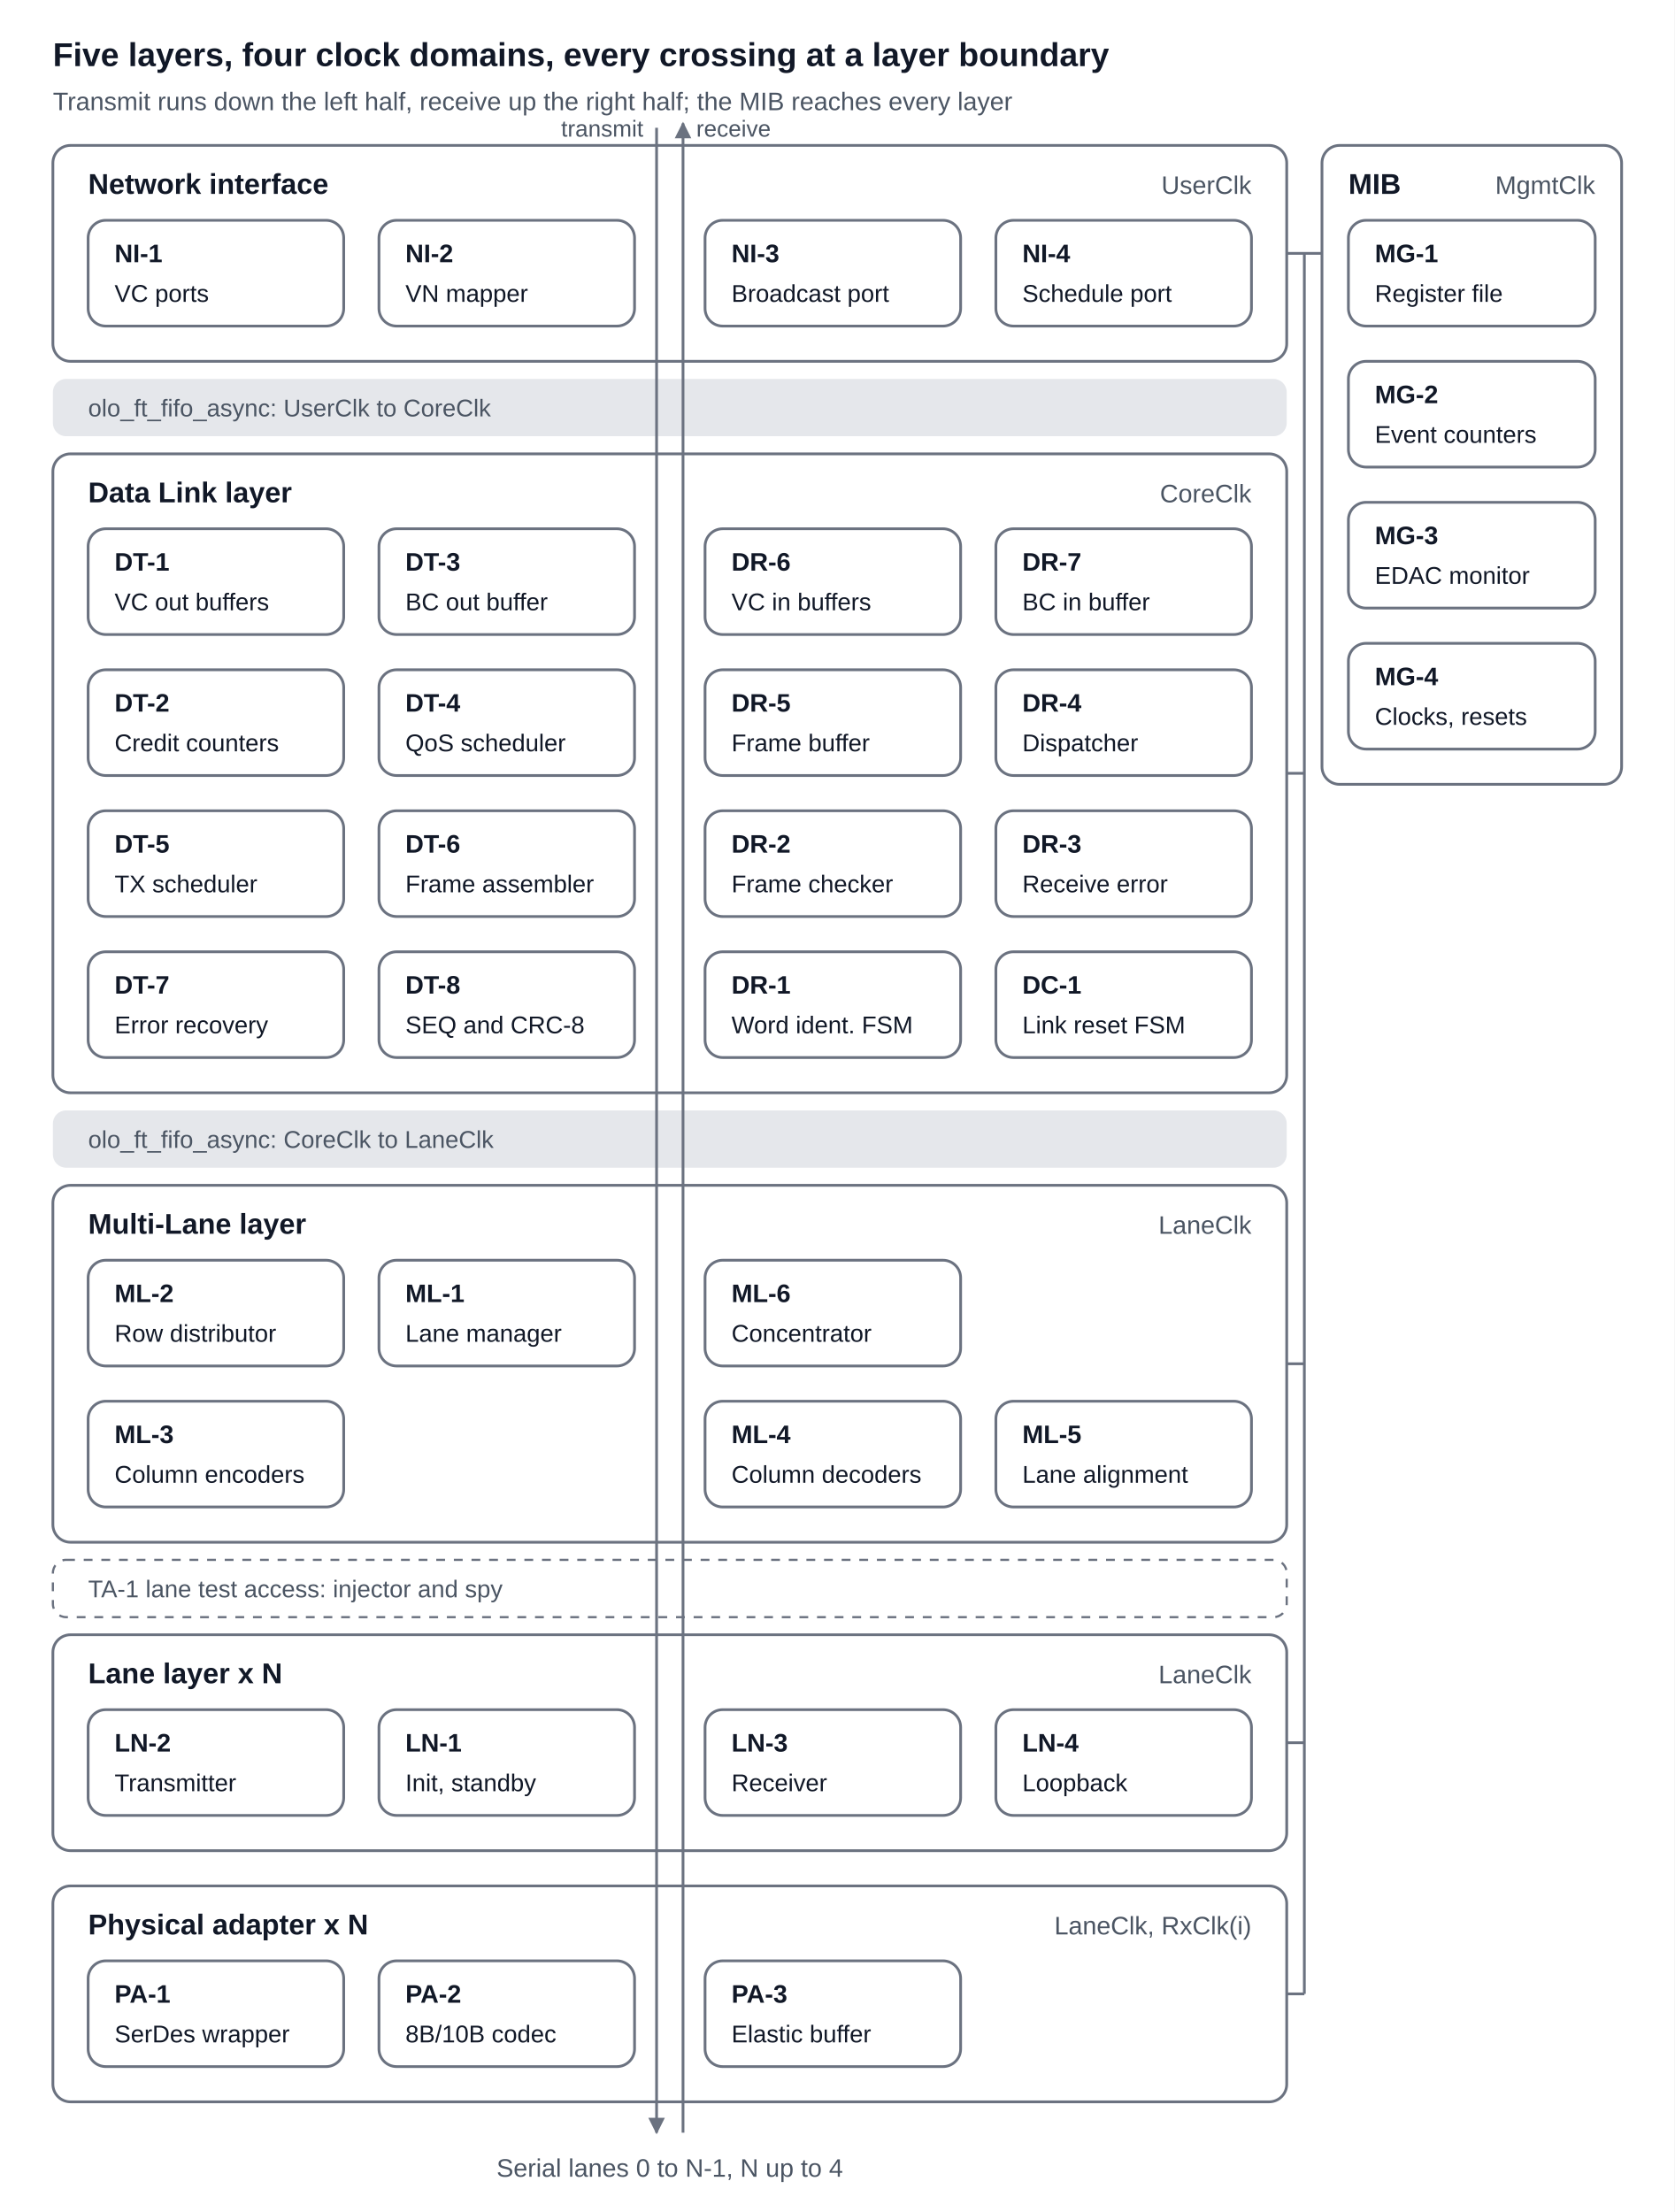
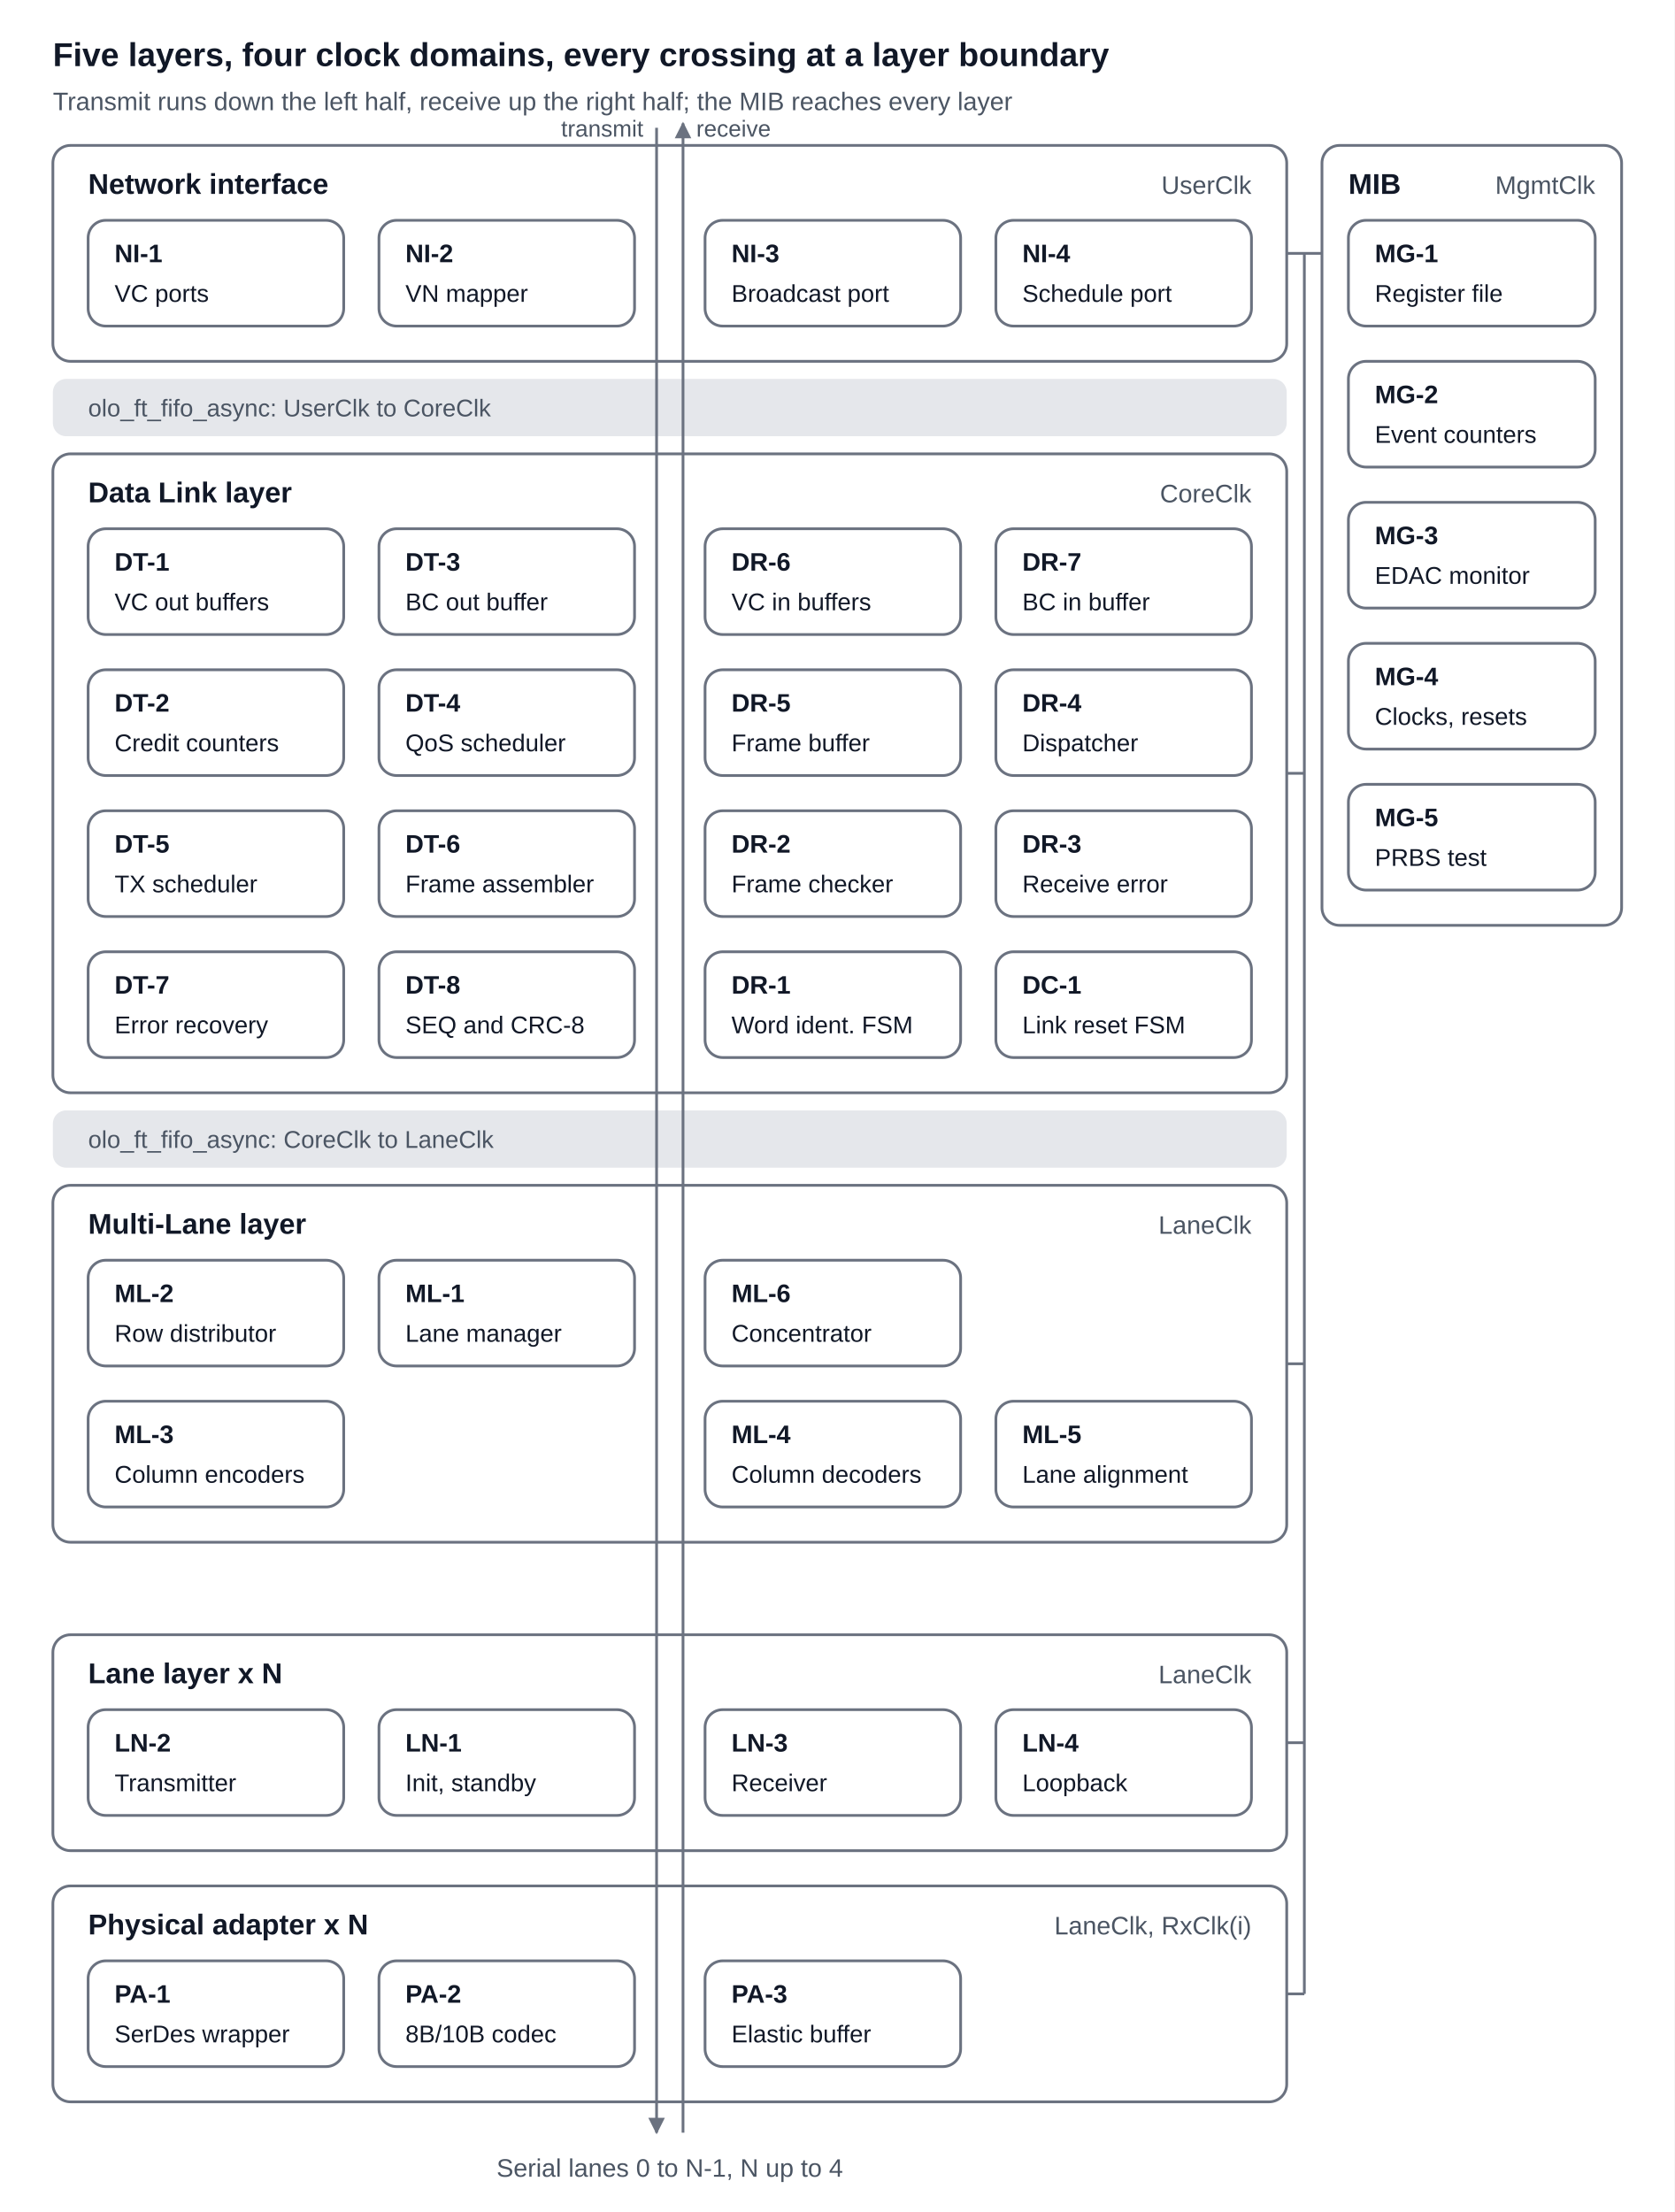
<svg xmlns="http://www.w3.org/2000/svg" viewBox="0 0 760 1004" width="760" height="1004" font-family="Arial, Helvetica, sans-serif" role="img" aria-label="OpenFibre architecture overview">
  <rect width="760" height="1004" fill="#ffffff" />
  <defs>
    <marker id="arrow" viewBox="0 0 10 10" refX="9" refY="5" markerWidth="6" markerHeight="6" orient="auto-start-reverse">
      <path d="M0 0L10 5L0 10z" fill="#6b7280" />
    </marker>
  </defs>
  <text x="24" y="30" font-size="15" font-weight="600" fill="#111827">Five layers, four clock domains, every crossing at a layer boundary</text>
  <text x="24" y="50" font-size="11.5" fill="#4b5563">Transmit runs down the left half, receive up the right half; the MIB reaches every layer</text>
  <text x="292" y="62" font-size="10.5" text-anchor="end" fill="#4b5563">transmit</text>
  <text x="316" y="62" font-size="10.5" fill="#4b5563">receive</text>
  <rect x="24" y="66" width="560" height="98" rx="8" fill="none" stroke="#6b7280" stroke-width="1.25" />
  <text x="40" y="88" font-size="13" font-weight="600" fill="#111827">Network interface</text>
  <text x="568" y="88" font-size="11.5" text-anchor="end" fill="#4b5563">UserClk</text>
  <rect x="40" y="100" width="116" height="48" rx="8" fill="#ffffff" stroke="#6b7280" stroke-width="1.25" />
  <text x="52" y="119" font-size="11.5" font-weight="600" fill="#111827">NI-1</text>
  <text x="52" y="137" font-size="11" fill="#111827">VC ports</text>
  <rect x="172" y="100" width="116" height="48" rx="8" fill="#ffffff" stroke="#6b7280" stroke-width="1.25" />
  <text x="184" y="119" font-size="11.5" font-weight="600" fill="#111827">NI-2</text>
  <text x="184" y="137" font-size="11" fill="#111827">VN mapper</text>
  <rect x="320" y="100" width="116" height="48" rx="8" fill="#ffffff" stroke="#6b7280" stroke-width="1.25" />
  <text x="332" y="119" font-size="11.5" font-weight="600" fill="#111827">NI-3</text>
  <text x="332" y="137" font-size="11" fill="#111827">Broadcast port</text>
  <rect x="452" y="100" width="116" height="48" rx="8" fill="#ffffff" stroke="#6b7280" stroke-width="1.25" />
  <text x="464" y="119" font-size="11.5" font-weight="600" fill="#111827">NI-4</text>
  <text x="464" y="137" font-size="11" fill="#111827">Schedule port</text>
  <rect x="24" y="172" width="560" height="26" rx="6" fill="#e5e7eb" />
  <text x="40" y="189" font-size="11" fill="#4b5563">olo_ft_fifo_async: UserClk to CoreClk</text>
  <rect x="24" y="206" width="560" height="290" rx="8" fill="none" stroke="#6b7280" stroke-width="1.25" />
  <text x="40" y="228" font-size="13" font-weight="600" fill="#111827">Data Link layer</text>
  <text x="568" y="228" font-size="11.5" text-anchor="end" fill="#4b5563">CoreClk</text>
  <rect x="40" y="240" width="116" height="48" rx="8" fill="#ffffff" stroke="#6b7280" stroke-width="1.25" />
  <text x="52" y="259" font-size="11.5" font-weight="600" fill="#111827">DT-1</text>
  <text x="52" y="277" font-size="11" fill="#111827">VC out buffers</text>
  <rect x="172" y="240" width="116" height="48" rx="8" fill="#ffffff" stroke="#6b7280" stroke-width="1.25" />
  <text x="184" y="259" font-size="11.5" font-weight="600" fill="#111827">DT-3</text>
  <text x="184" y="277" font-size="11" fill="#111827">BC out buffer</text>
  <rect x="320" y="240" width="116" height="48" rx="8" fill="#ffffff" stroke="#6b7280" stroke-width="1.25" />
  <text x="332" y="259" font-size="11.5" font-weight="600" fill="#111827">DR-6</text>
  <text x="332" y="277" font-size="11" fill="#111827">VC in buffers</text>
  <rect x="452" y="240" width="116" height="48" rx="8" fill="#ffffff" stroke="#6b7280" stroke-width="1.25" />
  <text x="464" y="259" font-size="11.5" font-weight="600" fill="#111827">DR-7</text>
  <text x="464" y="277" font-size="11" fill="#111827">BC in buffer</text>
  <rect x="40" y="304" width="116" height="48" rx="8" fill="#ffffff" stroke="#6b7280" stroke-width="1.25" />
  <text x="52" y="323" font-size="11.5" font-weight="600" fill="#111827">DT-2</text>
  <text x="52" y="341" font-size="11" fill="#111827">Credit counters</text>
  <rect x="172" y="304" width="116" height="48" rx="8" fill="#ffffff" stroke="#6b7280" stroke-width="1.25" />
  <text x="184" y="323" font-size="11.5" font-weight="600" fill="#111827">DT-4</text>
  <text x="184" y="341" font-size="11" fill="#111827">QoS scheduler</text>
  <rect x="320" y="304" width="116" height="48" rx="8" fill="#ffffff" stroke="#6b7280" stroke-width="1.25" />
  <text x="332" y="323" font-size="11.5" font-weight="600" fill="#111827">DR-5</text>
  <text x="332" y="341" font-size="11" fill="#111827">Frame buffer</text>
  <rect x="452" y="304" width="116" height="48" rx="8" fill="#ffffff" stroke="#6b7280" stroke-width="1.25" />
  <text x="464" y="323" font-size="11.5" font-weight="600" fill="#111827">DR-4</text>
  <text x="464" y="341" font-size="11" fill="#111827">Dispatcher</text>
  <rect x="40" y="368" width="116" height="48" rx="8" fill="#ffffff" stroke="#6b7280" stroke-width="1.25" />
  <text x="52" y="387" font-size="11.5" font-weight="600" fill="#111827">DT-5</text>
  <text x="52" y="405" font-size="11" fill="#111827">TX scheduler</text>
  <rect x="172" y="368" width="116" height="48" rx="8" fill="#ffffff" stroke="#6b7280" stroke-width="1.25" />
  <text x="184" y="387" font-size="11.5" font-weight="600" fill="#111827">DT-6</text>
  <text x="184" y="405" font-size="11" fill="#111827">Frame assembler</text>
  <rect x="320" y="368" width="116" height="48" rx="8" fill="#ffffff" stroke="#6b7280" stroke-width="1.25" />
  <text x="332" y="387" font-size="11.5" font-weight="600" fill="#111827">DR-2</text>
  <text x="332" y="405" font-size="11" fill="#111827">Frame checker</text>
  <rect x="452" y="368" width="116" height="48" rx="8" fill="#ffffff" stroke="#6b7280" stroke-width="1.25" />
  <text x="464" y="387" font-size="11.5" font-weight="600" fill="#111827">DR-3</text>
  <text x="464" y="405" font-size="11" fill="#111827">Receive error</text>
  <rect x="40" y="432" width="116" height="48" rx="8" fill="#ffffff" stroke="#6b7280" stroke-width="1.25" />
  <text x="52" y="451" font-size="11.5" font-weight="600" fill="#111827">DT-7</text>
  <text x="52" y="469" font-size="11" fill="#111827">Error recovery</text>
  <rect x="172" y="432" width="116" height="48" rx="8" fill="#ffffff" stroke="#6b7280" stroke-width="1.25" />
  <text x="184" y="451" font-size="11.5" font-weight="600" fill="#111827">DT-8</text>
  <text x="184" y="469" font-size="11" fill="#111827">SEQ and CRC-8</text>
  <rect x="320" y="432" width="116" height="48" rx="8" fill="#ffffff" stroke="#6b7280" stroke-width="1.25" />
  <text x="332" y="451" font-size="11.5" font-weight="600" fill="#111827">DR-1</text>
  <text x="332" y="469" font-size="11" fill="#111827">Word ident. FSM</text>
  <rect x="452" y="432" width="116" height="48" rx="8" fill="#ffffff" stroke="#6b7280" stroke-width="1.25" />
  <text x="464" y="451" font-size="11.5" font-weight="600" fill="#111827">DC-1</text>
  <text x="464" y="469" font-size="11" fill="#111827">Link reset FSM</text>
  <rect x="24" y="504" width="560" height="26" rx="6" fill="#e5e7eb" />
  <text x="40" y="521" font-size="11" fill="#4b5563">olo_ft_fifo_async: CoreClk to LaneClk</text>
  <rect x="24" y="538" width="560" height="162" rx="8" fill="none" stroke="#6b7280" stroke-width="1.25" />
  <text x="40" y="560" font-size="13" font-weight="600" fill="#111827">Multi-Lane layer</text>
  <text x="568" y="560" font-size="11.5" text-anchor="end" fill="#4b5563">LaneClk</text>
  <rect x="40" y="572" width="116" height="48" rx="8" fill="#ffffff" stroke="#6b7280" stroke-width="1.25" />
  <text x="52" y="591" font-size="11.5" font-weight="600" fill="#111827">ML-2</text>
  <text x="52" y="609" font-size="11" fill="#111827">Row distributor</text>
  <rect x="172" y="572" width="116" height="48" rx="8" fill="#ffffff" stroke="#6b7280" stroke-width="1.25" />
  <text x="184" y="591" font-size="11.5" font-weight="600" fill="#111827">ML-1</text>
  <text x="184" y="609" font-size="11" fill="#111827">Lane manager</text>
  <rect x="320" y="572" width="116" height="48" rx="8" fill="#ffffff" stroke="#6b7280" stroke-width="1.25" />
  <text x="332" y="591" font-size="11.5" font-weight="600" fill="#111827">ML-6</text>
  <text x="332" y="609" font-size="11" fill="#111827">Concentrator</text>
  <rect x="40" y="636" width="116" height="48" rx="8" fill="#ffffff" stroke="#6b7280" stroke-width="1.25" />
  <text x="52" y="655" font-size="11.5" font-weight="600" fill="#111827">ML-3</text>
  <text x="52" y="673" font-size="11" fill="#111827">Column encoders</text>
  <rect x="320" y="636" width="116" height="48" rx="8" fill="#ffffff" stroke="#6b7280" stroke-width="1.25" />
  <text x="332" y="655" font-size="11.5" font-weight="600" fill="#111827">ML-4</text>
  <text x="332" y="673" font-size="11" fill="#111827">Column decoders</text>
  <rect x="452" y="636" width="116" height="48" rx="8" fill="#ffffff" stroke="#6b7280" stroke-width="1.25" />
  <text x="464" y="655" font-size="11.5" font-weight="600" fill="#111827">ML-5</text>
  <text x="464" y="673" font-size="11" fill="#111827">Lane alignment</text>
-   <rect x="24" y="708" width="560" height="26" rx="6" fill="none" stroke="#6b7280" stroke-width="1" stroke-dasharray="4 4" />
-   <text x="40" y="725" font-size="11" fill="#4b5563">TA-1 lane test access: injector and spy</text>
  <rect x="24" y="742" width="560" height="98" rx="8" fill="none" stroke="#6b7280" stroke-width="1.25" />
  <text x="40" y="764" font-size="13" font-weight="600" fill="#111827">Lane layer x N</text>
  <text x="568" y="764" font-size="11.5" text-anchor="end" fill="#4b5563">LaneClk</text>
  <rect x="40" y="776" width="116" height="48" rx="8" fill="#ffffff" stroke="#6b7280" stroke-width="1.25" />
  <text x="52" y="795" font-size="11.5" font-weight="600" fill="#111827">LN-2</text>
  <text x="52" y="813" font-size="11" fill="#111827">Transmitter</text>
  <rect x="172" y="776" width="116" height="48" rx="8" fill="#ffffff" stroke="#6b7280" stroke-width="1.25" />
  <text x="184" y="795" font-size="11.5" font-weight="600" fill="#111827">LN-1</text>
  <text x="184" y="813" font-size="11" fill="#111827">Init, standby</text>
  <rect x="320" y="776" width="116" height="48" rx="8" fill="#ffffff" stroke="#6b7280" stroke-width="1.25" />
  <text x="332" y="795" font-size="11.5" font-weight="600" fill="#111827">LN-3</text>
  <text x="332" y="813" font-size="11" fill="#111827">Receiver</text>
  <rect x="452" y="776" width="116" height="48" rx="8" fill="#ffffff" stroke="#6b7280" stroke-width="1.25" />
  <text x="464" y="795" font-size="11.5" font-weight="600" fill="#111827">LN-4</text>
  <text x="464" y="813" font-size="11" fill="#111827">Loopback</text>
  <rect x="24" y="856" width="560" height="98" rx="8" fill="none" stroke="#6b7280" stroke-width="1.25" />
  <text x="40" y="878" font-size="13" font-weight="600" fill="#111827">Physical adapter x N</text>
  <text x="568" y="878" font-size="11.5" text-anchor="end" fill="#4b5563">LaneClk, RxClk(i)</text>
  <rect x="40" y="890" width="116" height="48" rx="8" fill="#ffffff" stroke="#6b7280" stroke-width="1.25" />
  <text x="52" y="909" font-size="11.5" font-weight="600" fill="#111827">PA-1</text>
  <text x="52" y="927" font-size="11" fill="#111827">SerDes wrapper</text>
  <rect x="172" y="890" width="116" height="48" rx="8" fill="#ffffff" stroke="#6b7280" stroke-width="1.25" />
  <text x="184" y="909" font-size="11.5" font-weight="600" fill="#111827">PA-2</text>
  <text x="184" y="927" font-size="11" fill="#111827">8B/10B codec</text>
  <rect x="320" y="890" width="116" height="48" rx="8" fill="#ffffff" stroke="#6b7280" stroke-width="1.25" />
  <text x="332" y="909" font-size="11.5" font-weight="600" fill="#111827">PA-3</text>
  <text x="332" y="927" font-size="11" fill="#111827">Elastic buffer</text>
  <g fill="none" stroke="#6b7280" stroke-width="1.25">
    <path d="M298 58V968" marker-end="url(#arrow)" />
    <path d="M310 968V56" marker-end="url(#arrow)" />
  </g>
  <text x="304" y="988" font-size="11.5" text-anchor="middle" fill="#4b5563">Serial lanes 0 to N-1, N up to 4</text>
-   <rect x="600" y="66" width="136" height="290" rx="8" fill="none" stroke="#6b7280" stroke-width="1.25" />
+   <rect x="600" y="66" width="136" height="354" rx="8" fill="none" stroke="#6b7280" stroke-width="1.25" />
  <text x="612" y="88" font-size="13" font-weight="600" fill="#111827">MIB</text>
  <text x="724" y="88" font-size="11.5" text-anchor="end" fill="#4b5563">MgmtClk</text>
  <rect x="612" y="100" width="112" height="48" rx="8" fill="#ffffff" stroke="#6b7280" stroke-width="1.25" />
  <text x="624" y="119" font-size="11.5" font-weight="600" fill="#111827">MG-1</text>
  <text x="624" y="137" font-size="11" fill="#111827">Register file</text>
  <rect x="612" y="164" width="112" height="48" rx="8" fill="#ffffff" stroke="#6b7280" stroke-width="1.25" />
  <text x="624" y="183" font-size="11.5" font-weight="600" fill="#111827">MG-2</text>
  <text x="624" y="201" font-size="11" fill="#111827">Event counters</text>
  <rect x="612" y="228" width="112" height="48" rx="8" fill="#ffffff" stroke="#6b7280" stroke-width="1.25" />
  <text x="624" y="247" font-size="11.5" font-weight="600" fill="#111827">MG-3</text>
  <text x="624" y="265" font-size="11" fill="#111827">EDAC monitor</text>
  <rect x="612" y="292" width="112" height="48" rx="8" fill="#ffffff" stroke="#6b7280" stroke-width="1.25" />
  <text x="624" y="311" font-size="11.5" font-weight="600" fill="#111827">MG-4</text>
  <text x="624" y="329" font-size="11" fill="#111827">Clocks, resets</text>
+   <rect x="612" y="356" width="112" height="48" rx="8" fill="#ffffff" stroke="#6b7280" stroke-width="1.25" />
+   <text x="624" y="375" font-size="11.5" font-weight="600" fill="#111827">MG-5</text>
+   <text x="624" y="393" font-size="11" fill="#111827">PRBS test</text>
  <g fill="none" stroke="#6b7280" stroke-width="1.25">
    <path d="M592 115V905" />
    <path d="M584 115H600" />
    <path d="M584 351H592" />
    <path d="M584 619H592" />
    <path d="M584 791H592" />
    <path d="M584 905H592" />
  </g>
</svg>
